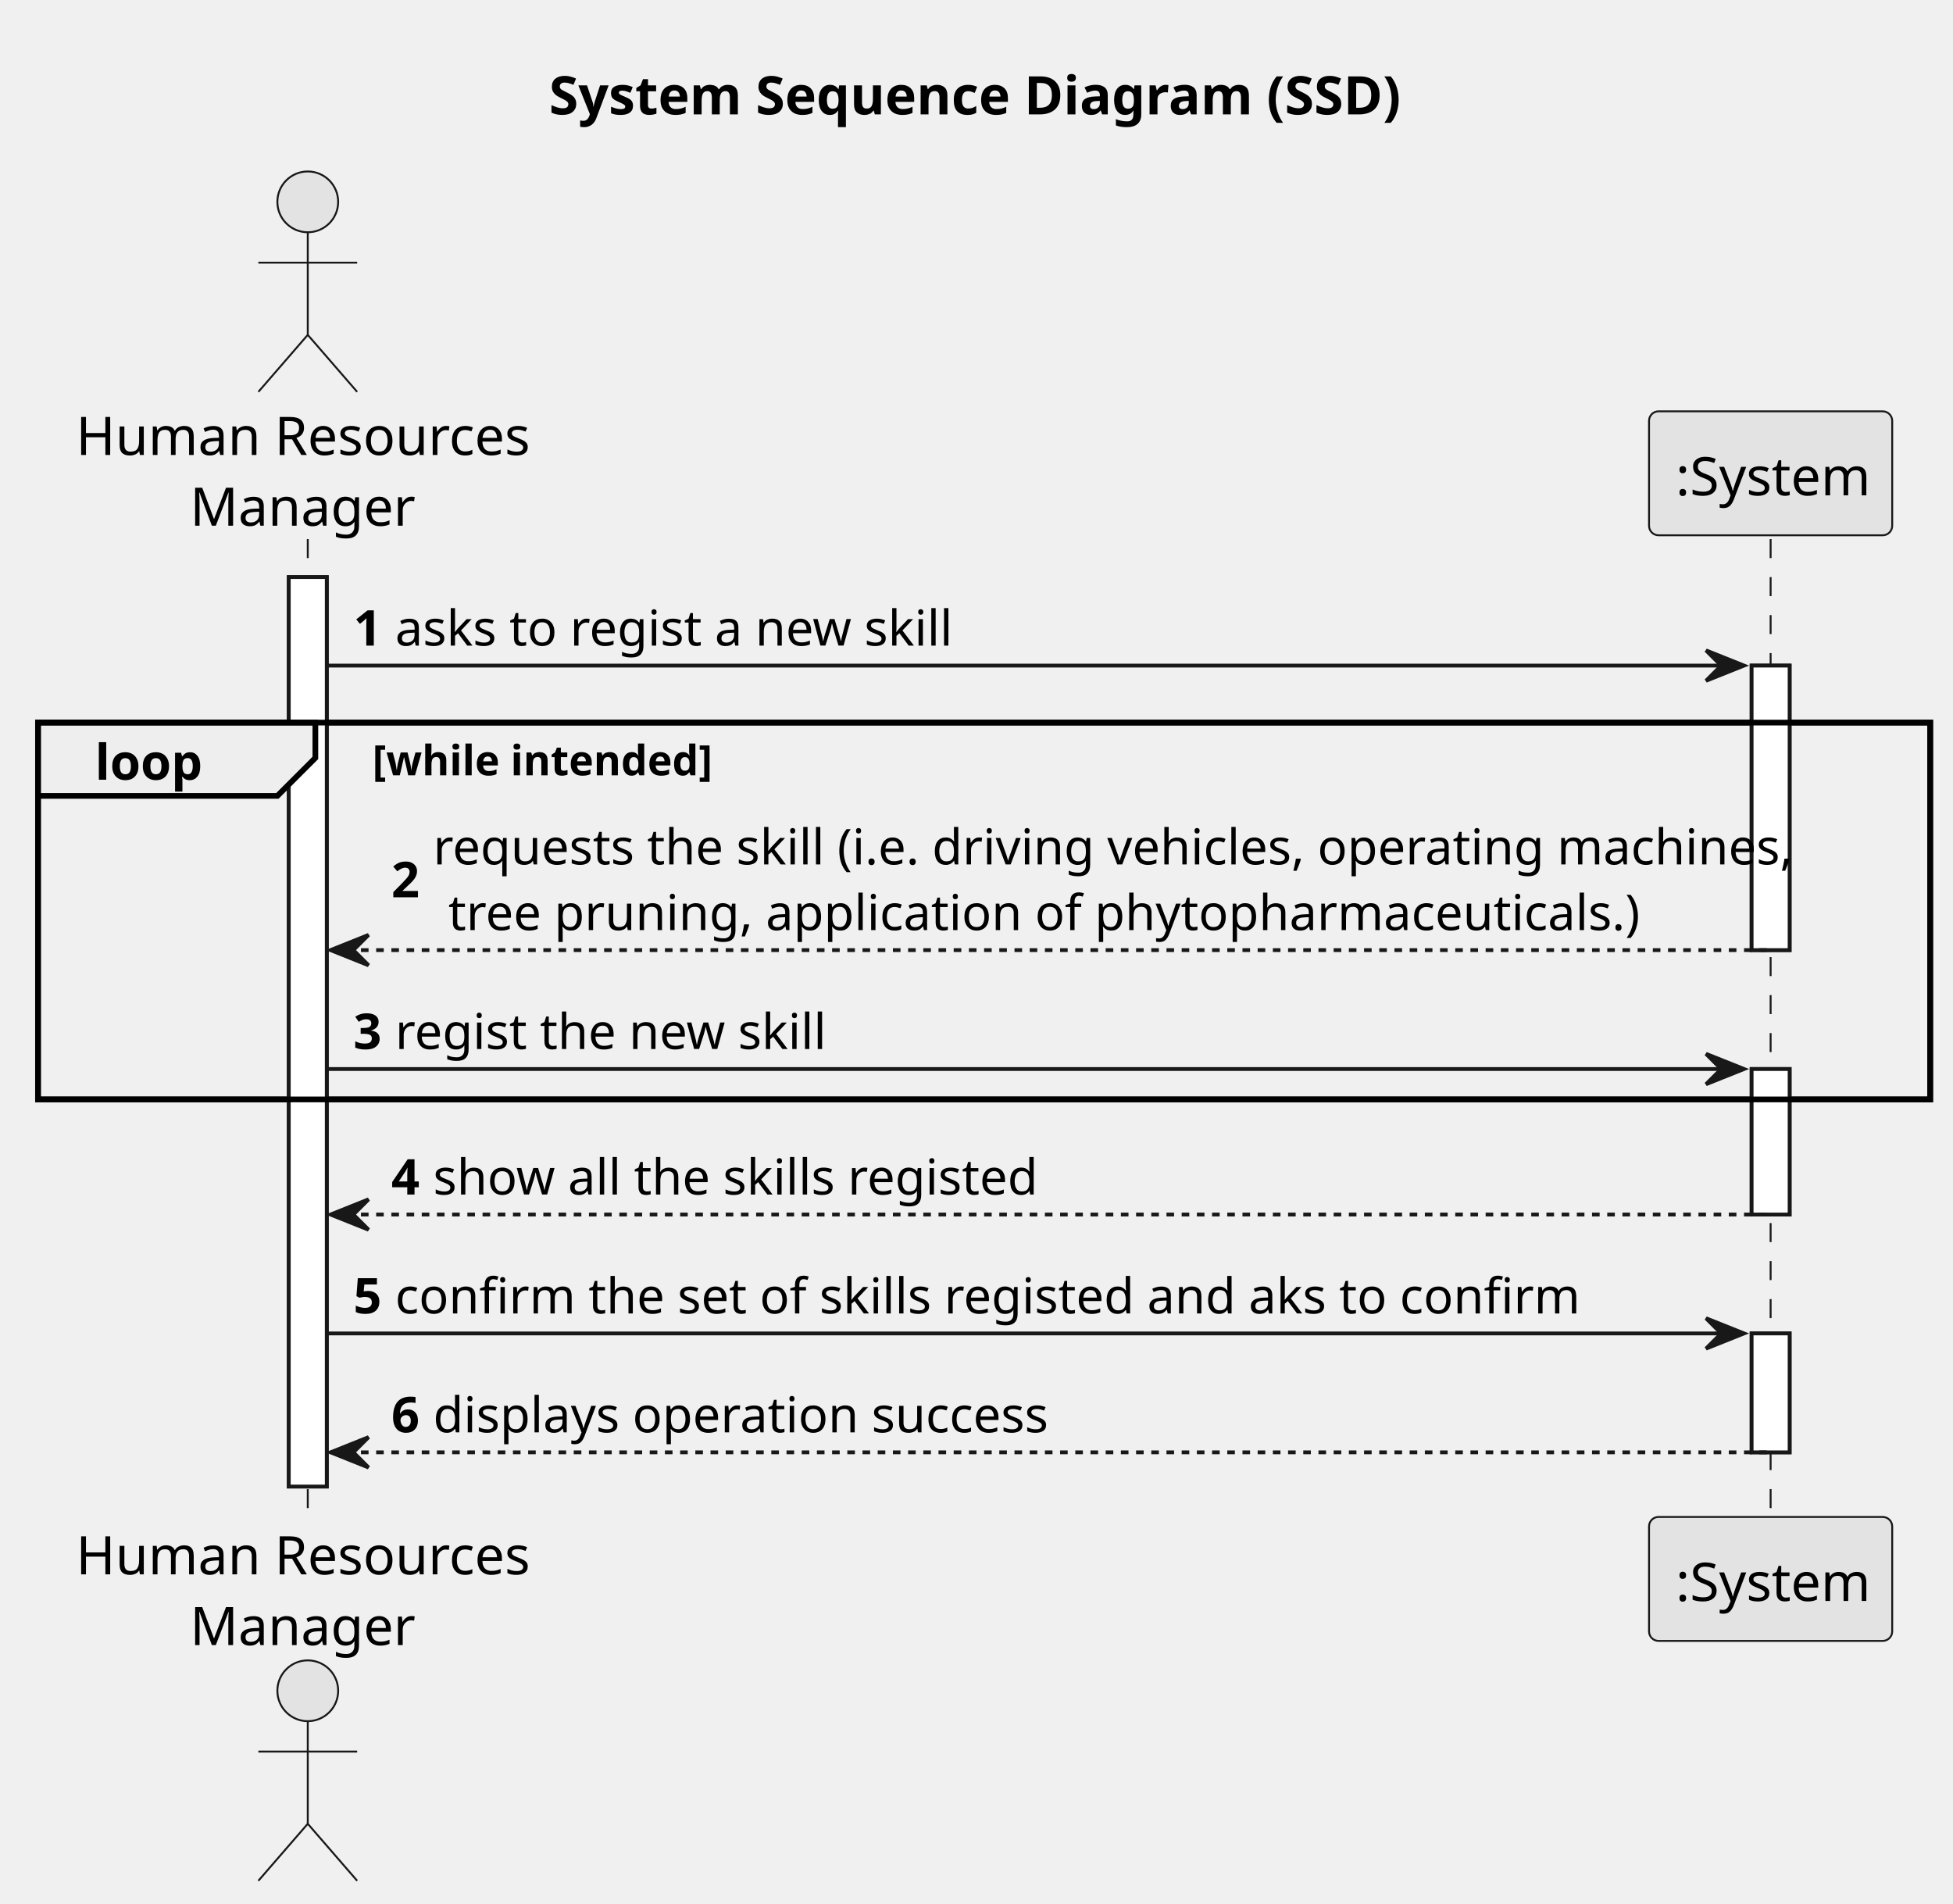
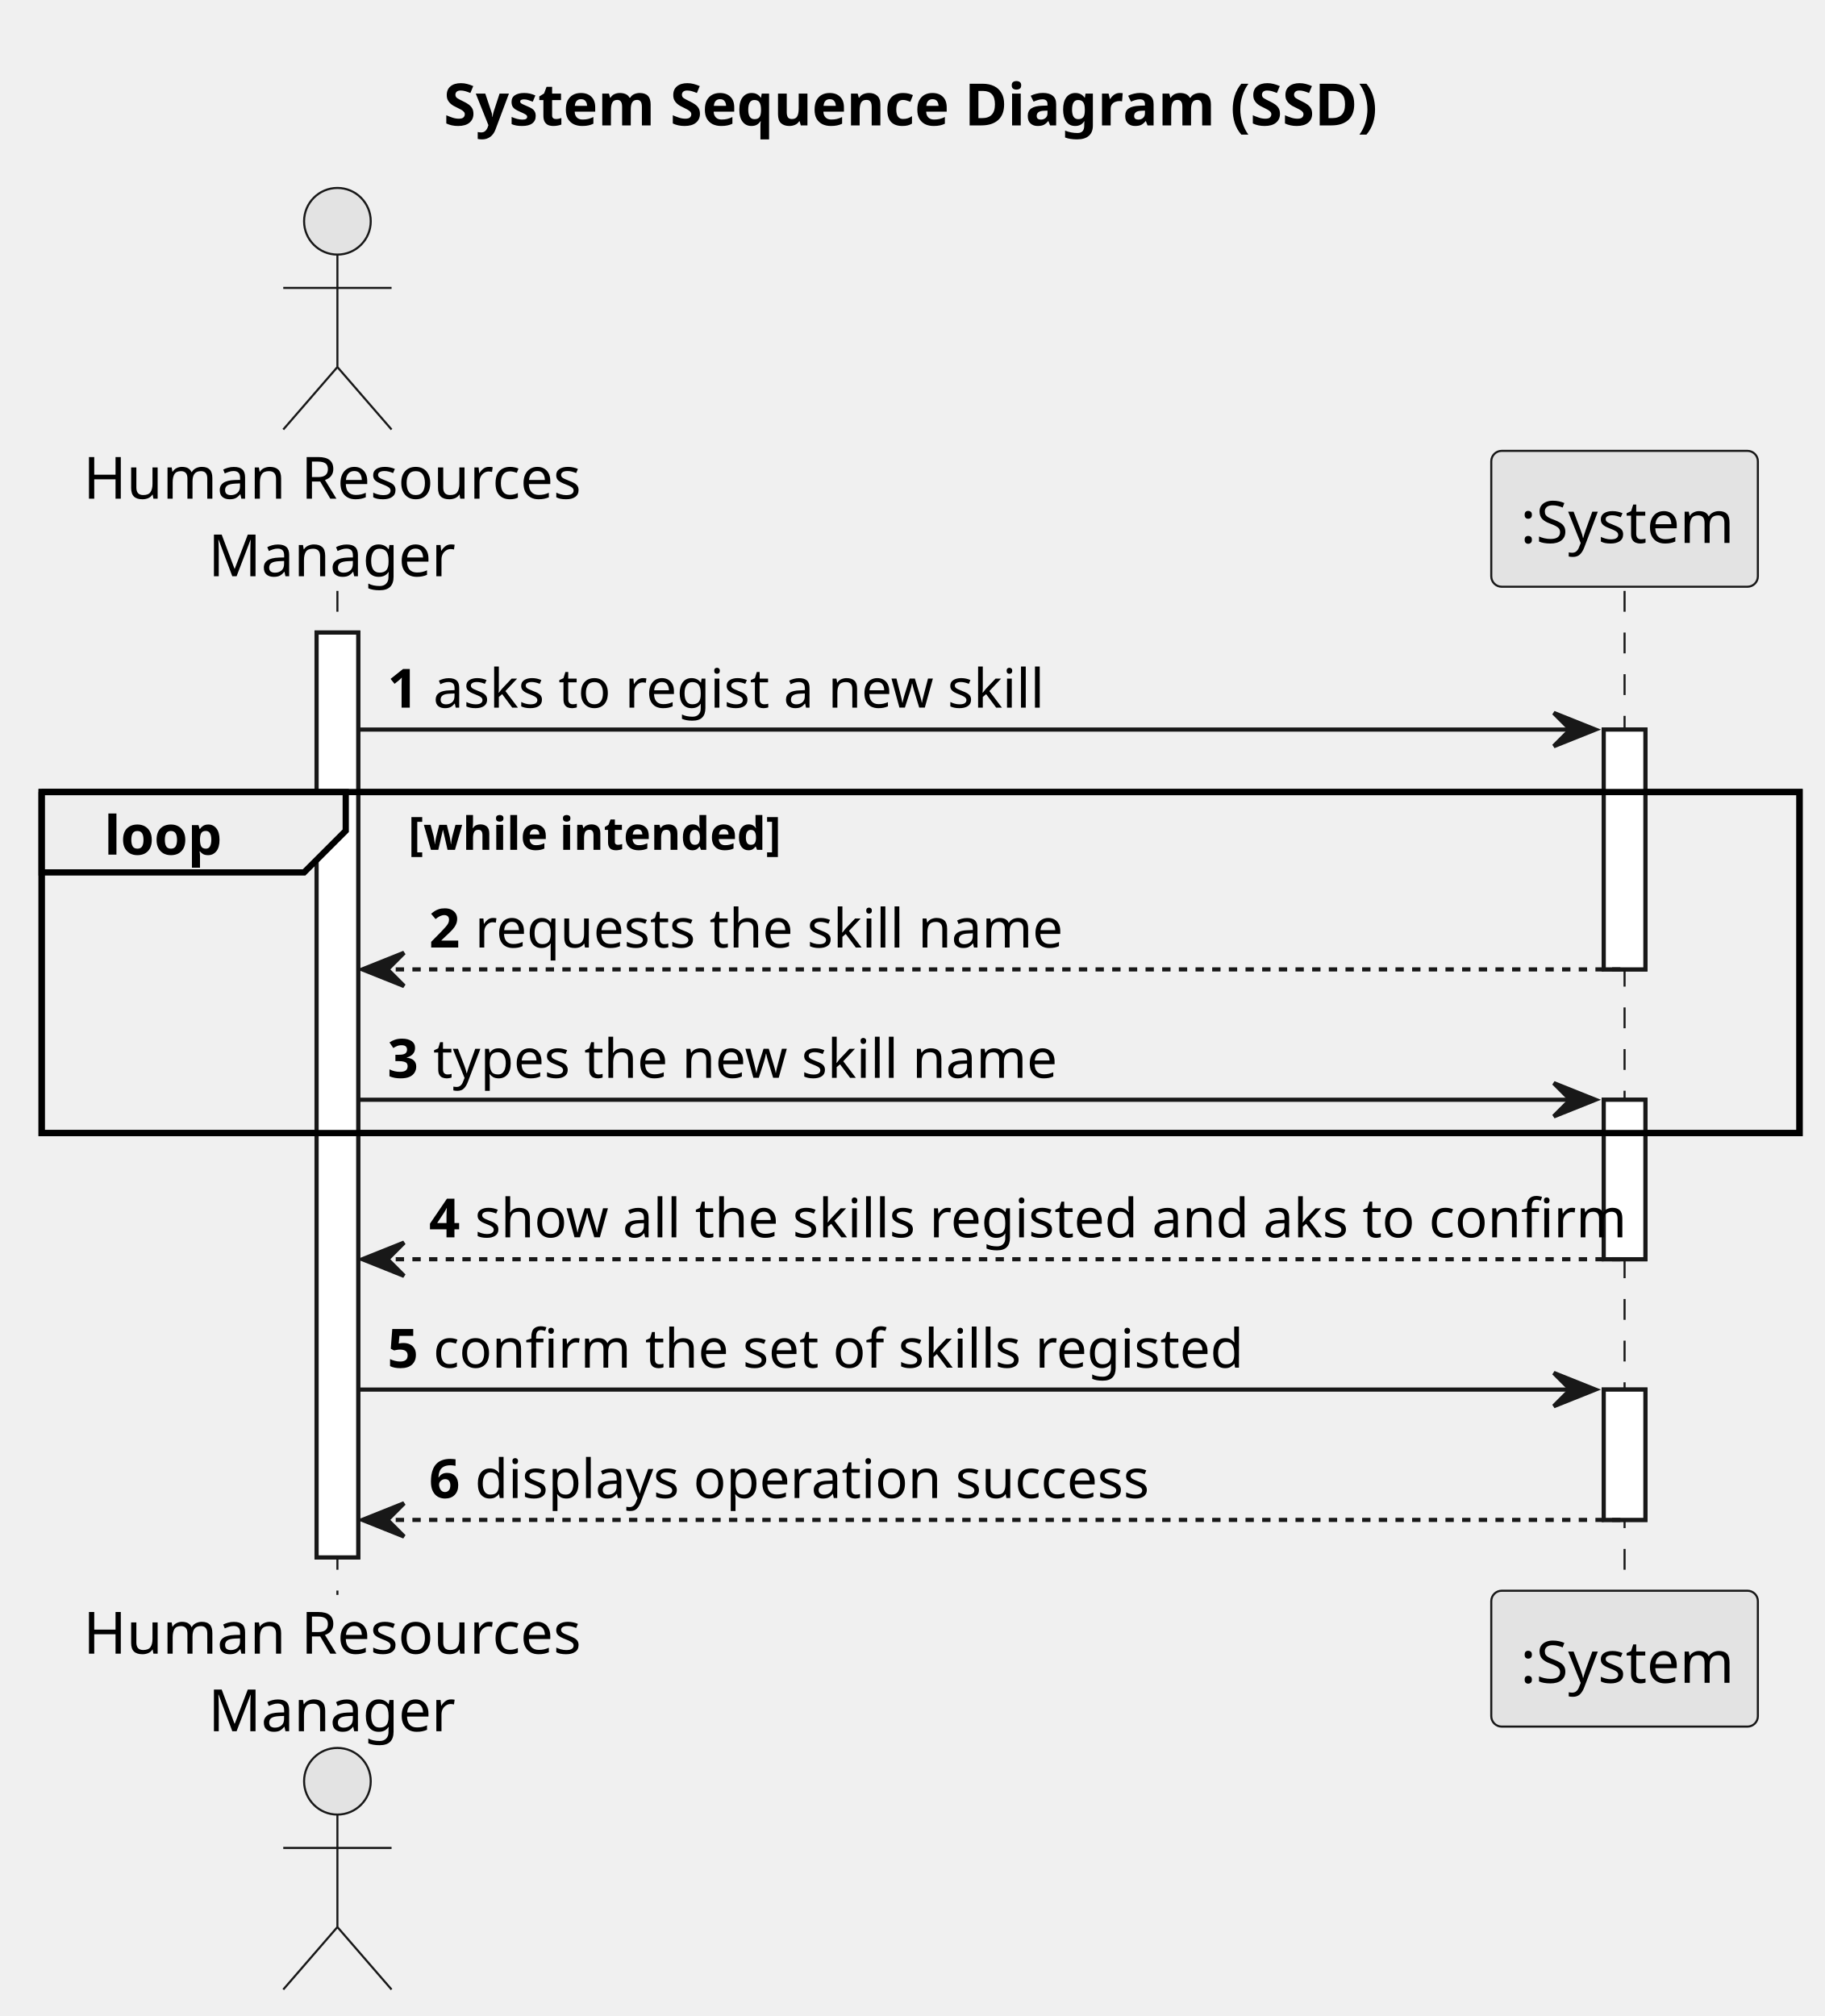
- <svg xmlns="http://www.w3.org/2000/svg" contentStyleType="text/css" height="501px" preserveAspectRatio="none" style="width:514px;height:501px;background:#FFFFFF;" version="1.1" viewBox="0 0 514 501" width="514px" zoomAndPan="magnify">
+ <svg xmlns="http://www.w3.org/2000/svg" contentStyleType="text/css" height="484px" preserveAspectRatio="none" style="width:438px;height:484px;background:#FFFFFF;" version="1.1" viewBox="0 0 438 484" width="438px" zoomAndPan="magnify">
  <defs />
  <g>
-     <text fill="#000000" font-family="sans-serif" font-size="14" font-weight="bold" lengthAdjust="spacing" textLength="228" x="144.5" y="30.107">System Sequence Diagram (SSD)</text>
-     <rect fill="#FFFFFF" height="239.328" style="stroke:#181818;stroke-width:1.0;" width="10" x="76" y="151.863" />
-     <rect fill="#FFFFFF" height="74.873" style="stroke:#181818;stroke-width:1.0;" width="10" x="461" y="175.154" />
-     <rect fill="#FFFFFF" height="38.291" style="stroke:#181818;stroke-width:1.0;" width="10" x="461" y="281.318" />
-     <rect fill="#FFFFFF" height="31.291" style="stroke:#181818;stroke-width:1.0;" width="10" x="461" y="350.9" />
-     <rect fill="none" height="99.164" style="stroke:#000000;stroke-width:1.5;" width="498" x="10" y="190.154" />
-     <line style="stroke:#181818;stroke-width:0.5;stroke-dasharray:5.0,5.0;" x1="81" x2="81" y1="141.863" y2="400.191" />
-     <line style="stroke:#181818;stroke-width:0.5;stroke-dasharray:5.0,5.0;" x1="466" x2="466" y1="141.863" y2="400.191" />
+     <text fill="#000000" font-family="sans-serif" font-size="14" font-weight="bold" lengthAdjust="spacing" textLength="228" x="106.5" y="30.107">System Sequence Diagram (SSD)</text>
+     <rect fill="#FFFFFF" height="222.037" style="stroke:#181818;stroke-width:1.0;" width="10" x="76" y="151.863" />
+     <rect fill="#FFFFFF" height="57.582" style="stroke:#181818;stroke-width:1.0;" width="10" x="385" y="175.154" />
+     <rect fill="#FFFFFF" height="38.291" style="stroke:#181818;stroke-width:1.0;" width="10" x="385" y="264.027" />
+     <rect fill="#FFFFFF" height="31.291" style="stroke:#181818;stroke-width:1.0;" width="10" x="385" y="333.609" />
+     <rect fill="none" height="81.873" style="stroke:#000000;stroke-width:1.5;" width="422" x="10" y="190.154" />
+     <line style="stroke:#181818;stroke-width:0.5;stroke-dasharray:5.0,5.0;" x1="81" x2="81" y1="141.863" y2="382.9" />
+     <line style="stroke:#181818;stroke-width:0.5;stroke-dasharray:5.0,5.0;" x1="390" x2="390" y1="141.863" y2="382.9" />
    <text fill="#000000" font-family="sans-serif" font-size="14" lengthAdjust="spacing" textLength="116" x="20" y="119.728">Human Resources</text>
    <text fill="#000000" font-family="sans-serif" font-size="14" lengthAdjust="spacing" textLength="56" x="50" y="138.35">Manager</text>
    <ellipse cx="81" cy="53.121" fill="#E3E3E3" rx="8" ry="8" style="stroke:#181818;stroke-width:0.5;" />
    <path d="M81,61.121 L81,88.121 M68,69.121 L94,69.121 M81,88.121 L68,103.121 M81,88.121 L94,103.121 " fill="none" style="stroke:#181818;stroke-width:0.5;" />
-     <text fill="#000000" font-family="sans-serif" font-size="14" lengthAdjust="spacing" textLength="116" x="20" y="414.299">Human Resources</text>
-     <text fill="#000000" font-family="sans-serif" font-size="14" lengthAdjust="spacing" textLength="56" x="50" y="432.92">Manager</text>
-     <ellipse cx="81" cy="444.934" fill="#E3E3E3" rx="8" ry="8" style="stroke:#181818;stroke-width:0.5;" />
-     <path d="M81,452.934 L81,479.934 M68,460.934 L94,460.934 M81,479.934 L68,494.934 M81,479.934 L94,494.934 " fill="none" style="stroke:#181818;stroke-width:0.5;" />
-     <rect fill="#E3E3E3" height="32.621" rx="2.5" ry="2.5" style="stroke:#181818;stroke-width:0.5;" width="64" x="434" y="108.242" />
-     <text fill="#000000" font-family="sans-serif" font-size="14" lengthAdjust="spacing" textLength="50" x="441" y="130.35">:System</text>
-     <rect fill="#E3E3E3" height="32.621" rx="2.5" ry="2.5" style="stroke:#181818;stroke-width:0.5;" width="64" x="434" y="399.191" />
-     <text fill="#000000" font-family="sans-serif" font-size="14" lengthAdjust="spacing" textLength="50" x="441" y="421.299">:System</text>
-     <rect fill="#FFFFFF" height="239.328" style="stroke:#181818;stroke-width:1.0;" width="10" x="76" y="151.863" />
-     <rect fill="#FFFFFF" height="74.873" style="stroke:#181818;stroke-width:1.0;" width="10" x="461" y="175.154" />
-     <rect fill="#FFFFFF" height="38.291" style="stroke:#181818;stroke-width:1.0;" width="10" x="461" y="281.318" />
-     <rect fill="#FFFFFF" height="31.291" style="stroke:#181818;stroke-width:1.0;" width="10" x="461" y="350.9" />
-     <polygon fill="#181818" points="449,171.154,459,175.154,449,179.154,453,175.154" style="stroke:#181818;stroke-width:1.0;" />
-     <line style="stroke:#181818;stroke-width:1.0;" x1="86" x2="455" y1="175.154" y2="175.154" />
+     <text fill="#000000" font-family="sans-serif" font-size="14" lengthAdjust="spacing" textLength="116" x="20" y="397.008">Human Resources</text>
+     <text fill="#000000" font-family="sans-serif" font-size="14" lengthAdjust="spacing" textLength="56" x="50" y="415.629">Manager</text>
+     <ellipse cx="81" cy="427.643" fill="#E3E3E3" rx="8" ry="8" style="stroke:#181818;stroke-width:0.5;" />
+     <path d="M81,435.643 L81,462.643 M68,443.643 L94,443.643 M81,462.643 L68,477.643 M81,462.643 L94,477.643 " fill="none" style="stroke:#181818;stroke-width:0.5;" />
+     <rect fill="#E3E3E3" height="32.621" rx="2.5" ry="2.5" style="stroke:#181818;stroke-width:0.5;" width="64" x="358" y="108.242" />
+     <text fill="#000000" font-family="sans-serif" font-size="14" lengthAdjust="spacing" textLength="50" x="365" y="130.35">:System</text>
+     <rect fill="#E3E3E3" height="32.621" rx="2.5" ry="2.5" style="stroke:#181818;stroke-width:0.5;" width="64" x="358" y="381.9" />
+     <text fill="#000000" font-family="sans-serif" font-size="14" lengthAdjust="spacing" textLength="50" x="365" y="404.008">:System</text>
+     <rect fill="#FFFFFF" height="222.037" style="stroke:#181818;stroke-width:1.0;" width="10" x="76" y="151.863" />
+     <rect fill="#FFFFFF" height="57.582" style="stroke:#181818;stroke-width:1.0;" width="10" x="385" y="175.154" />
+     <rect fill="#FFFFFF" height="38.291" style="stroke:#181818;stroke-width:1.0;" width="10" x="385" y="264.027" />
+     <rect fill="#FFFFFF" height="31.291" style="stroke:#181818;stroke-width:1.0;" width="10" x="385" y="333.609" />
+     <polygon fill="#181818" points="373,171.154,383,175.154,373,179.154,377,175.154" style="stroke:#181818;stroke-width:1.0;" />
+     <line style="stroke:#181818;stroke-width:1.0;" x1="86" x2="379" y1="175.154" y2="175.154" />
    <text fill="#000000" font-family="sans-serif" font-size="13" font-weight="bold" lengthAdjust="spacing" textLength="7" x="93" y="169.892">1</text>
    <text fill="#000000" font-family="sans-serif" font-size="13" lengthAdjust="spacing" textLength="144" x="104" y="169.892">asks to regist a new skill</text>
    <path d="M10,190.154 L83,190.154 L83,199.445 L73,209.445 L10,209.445 L10,190.154 " fill="#EEEEEE" style="stroke:#000000;stroke-width:1.5;" />
-     <rect fill="none" height="99.164" style="stroke:#000000;stroke-width:1.5;" width="498" x="10" y="190.154" />
+     <rect fill="none" height="81.873" style="stroke:#000000;stroke-width:1.5;" width="422" x="10" y="190.154" />
    <text fill="#000000" font-family="sans-serif" font-size="13" font-weight="bold" lengthAdjust="spacing" textLength="28" x="25" y="205.183">loop</text>
    <text fill="#000000" font-family="sans-serif" font-size="11" font-weight="bold" lengthAdjust="spacing" textLength="90" x="98" y="204.024">[while intended]</text>
-     <polygon fill="#181818" points="97,246.027,87,250.027,97,254.027,93,250.027" style="stroke:#181818;stroke-width:1.0;" />
-     <line style="stroke:#181818;stroke-width:1.0;stroke-dasharray:2.0,2.0;" x1="91" x2="465" y1="250.027" y2="250.027" />
-     <text fill="#000000" font-family="sans-serif" font-size="13" font-weight="bold" lengthAdjust="spacing" textLength="7" x="103" y="236.119">2</text>
-     <text fill="#000000" font-family="sans-serif" font-size="13" lengthAdjust="spacing" textLength="340" x="114" y="227.474">requests the skill (i.e. driving vehicles, operating machines,</text>
-     <text fill="#000000" font-family="sans-serif" font-size="13" lengthAdjust="spacing" textLength="291" x="118" y="244.765">tree pruning, application of phytopharmaceuticals.)</text>
-     <polygon fill="#181818" points="449,277.318,459,281.318,449,285.318,453,281.318" style="stroke:#181818;stroke-width:1.0;" />
-     <line style="stroke:#181818;stroke-width:1.0;" x1="86" x2="455" y1="281.318" y2="281.318" />
-     <text fill="#000000" font-family="sans-serif" font-size="13" font-weight="bold" lengthAdjust="spacing" textLength="7" x="93" y="276.056">3</text>
-     <text fill="#000000" font-family="sans-serif" font-size="13" lengthAdjust="spacing" textLength="108" x="104" y="276.056">regist the new skill</text>
-     <polygon fill="#181818" points="97,315.609,87,319.609,97,323.609,93,319.609" style="stroke:#181818;stroke-width:1.0;" />
-     <line style="stroke:#181818;stroke-width:1.0;stroke-dasharray:2.0,2.0;" x1="91" x2="465" y1="319.609" y2="319.609" />
-     <text fill="#000000" font-family="sans-serif" font-size="13" font-weight="bold" lengthAdjust="spacing" textLength="7" x="103" y="314.347">4</text>
-     <text fill="#000000" font-family="sans-serif" font-size="13" lengthAdjust="spacing" textLength="153" x="114" y="314.347">show all the skills registed</text>
-     <polygon fill="#181818" points="449,346.9,459,350.9,449,354.9,453,350.9" style="stroke:#181818;stroke-width:1.0;" />
-     <line style="stroke:#181818;stroke-width:1.0;" x1="86" x2="455" y1="350.9" y2="350.9" />
-     <text fill="#000000" font-family="sans-serif" font-size="13" font-weight="bold" lengthAdjust="spacing" textLength="7" x="93" y="345.638">5</text>
-     <text fill="#000000" font-family="sans-serif" font-size="13" lengthAdjust="spacing" textLength="295" x="104" y="345.638">confirm the set of skills registed and aks to confirm</text>
-     <polygon fill="#181818" points="97,378.191,87,382.191,97,386.191,93,382.191" style="stroke:#181818;stroke-width:1.0;" />
-     <line style="stroke:#181818;stroke-width:1.0;stroke-dasharray:2.0,2.0;" x1="91" x2="465" y1="382.191" y2="382.191" />
-     <text fill="#000000" font-family="sans-serif" font-size="13" font-weight="bold" lengthAdjust="spacing" textLength="7" x="103" y="376.929">6</text>
-     <text fill="#000000" font-family="sans-serif" font-size="13" lengthAdjust="spacing" textLength="158" x="114" y="376.929">displays operation success</text>
+     <polygon fill="#181818" points="97,228.736,87,232.736,97,236.736,93,232.736" style="stroke:#181818;stroke-width:1.0;" />
+     <line style="stroke:#181818;stroke-width:1.0;stroke-dasharray:2.0,2.0;" x1="91" x2="389" y1="232.736" y2="232.736" />
+     <text fill="#000000" font-family="sans-serif" font-size="13" font-weight="bold" lengthAdjust="spacing" textLength="7" x="103" y="227.474">2</text>
+     <text fill="#000000" font-family="sans-serif" font-size="13" lengthAdjust="spacing" textLength="135" x="114" y="227.474">requests the skill name</text>
+     <polygon fill="#181818" points="373,260.027,383,264.027,373,268.027,377,264.027" style="stroke:#181818;stroke-width:1.0;" />
+     <line style="stroke:#181818;stroke-width:1.0;" x1="86" x2="379" y1="264.027" y2="264.027" />
+     <text fill="#000000" font-family="sans-serif" font-size="13" font-weight="bold" lengthAdjust="spacing" textLength="7" x="93" y="258.765">3</text>
+     <text fill="#000000" font-family="sans-serif" font-size="13" lengthAdjust="spacing" textLength="144" x="104" y="258.765">types the new skill name</text>
+     <polygon fill="#181818" points="97,298.318,87,302.318,97,306.318,93,302.318" style="stroke:#181818;stroke-width:1.0;" />
+     <line style="stroke:#181818;stroke-width:1.0;stroke-dasharray:2.0,2.0;" x1="91" x2="389" y1="302.318" y2="302.318" />
+     <text fill="#000000" font-family="sans-serif" font-size="13" font-weight="bold" lengthAdjust="spacing" textLength="7" x="103" y="297.056">4</text>
+     <text fill="#000000" font-family="sans-serif" font-size="13" lengthAdjust="spacing" textLength="264" x="114" y="297.056">show all the skills registed and aks to confirm</text>
+     <polygon fill="#181818" points="373,329.609,383,333.609,373,337.609,377,333.609" style="stroke:#181818;stroke-width:1.0;" />
+     <line style="stroke:#181818;stroke-width:1.0;" x1="86" x2="379" y1="333.609" y2="333.609" />
+     <text fill="#000000" font-family="sans-serif" font-size="13" font-weight="bold" lengthAdjust="spacing" textLength="7" x="93" y="328.347">5</text>
+     <text fill="#000000" font-family="sans-serif" font-size="13" lengthAdjust="spacing" textLength="184" x="104" y="328.347">confirm the set of skills registed</text>
+     <polygon fill="#181818" points="97,360.9,87,364.9,97,368.9,93,364.9" style="stroke:#181818;stroke-width:1.0;" />
+     <line style="stroke:#181818;stroke-width:1.0;stroke-dasharray:2.0,2.0;" x1="91" x2="389" y1="364.9" y2="364.9" />
+     <text fill="#000000" font-family="sans-serif" font-size="13" font-weight="bold" lengthAdjust="spacing" textLength="7" x="103" y="359.638">6</text>
+     <text fill="#000000" font-family="sans-serif" font-size="13" lengthAdjust="spacing" textLength="158" x="114" y="359.638">displays operation success</text>
  </g>
</svg>
